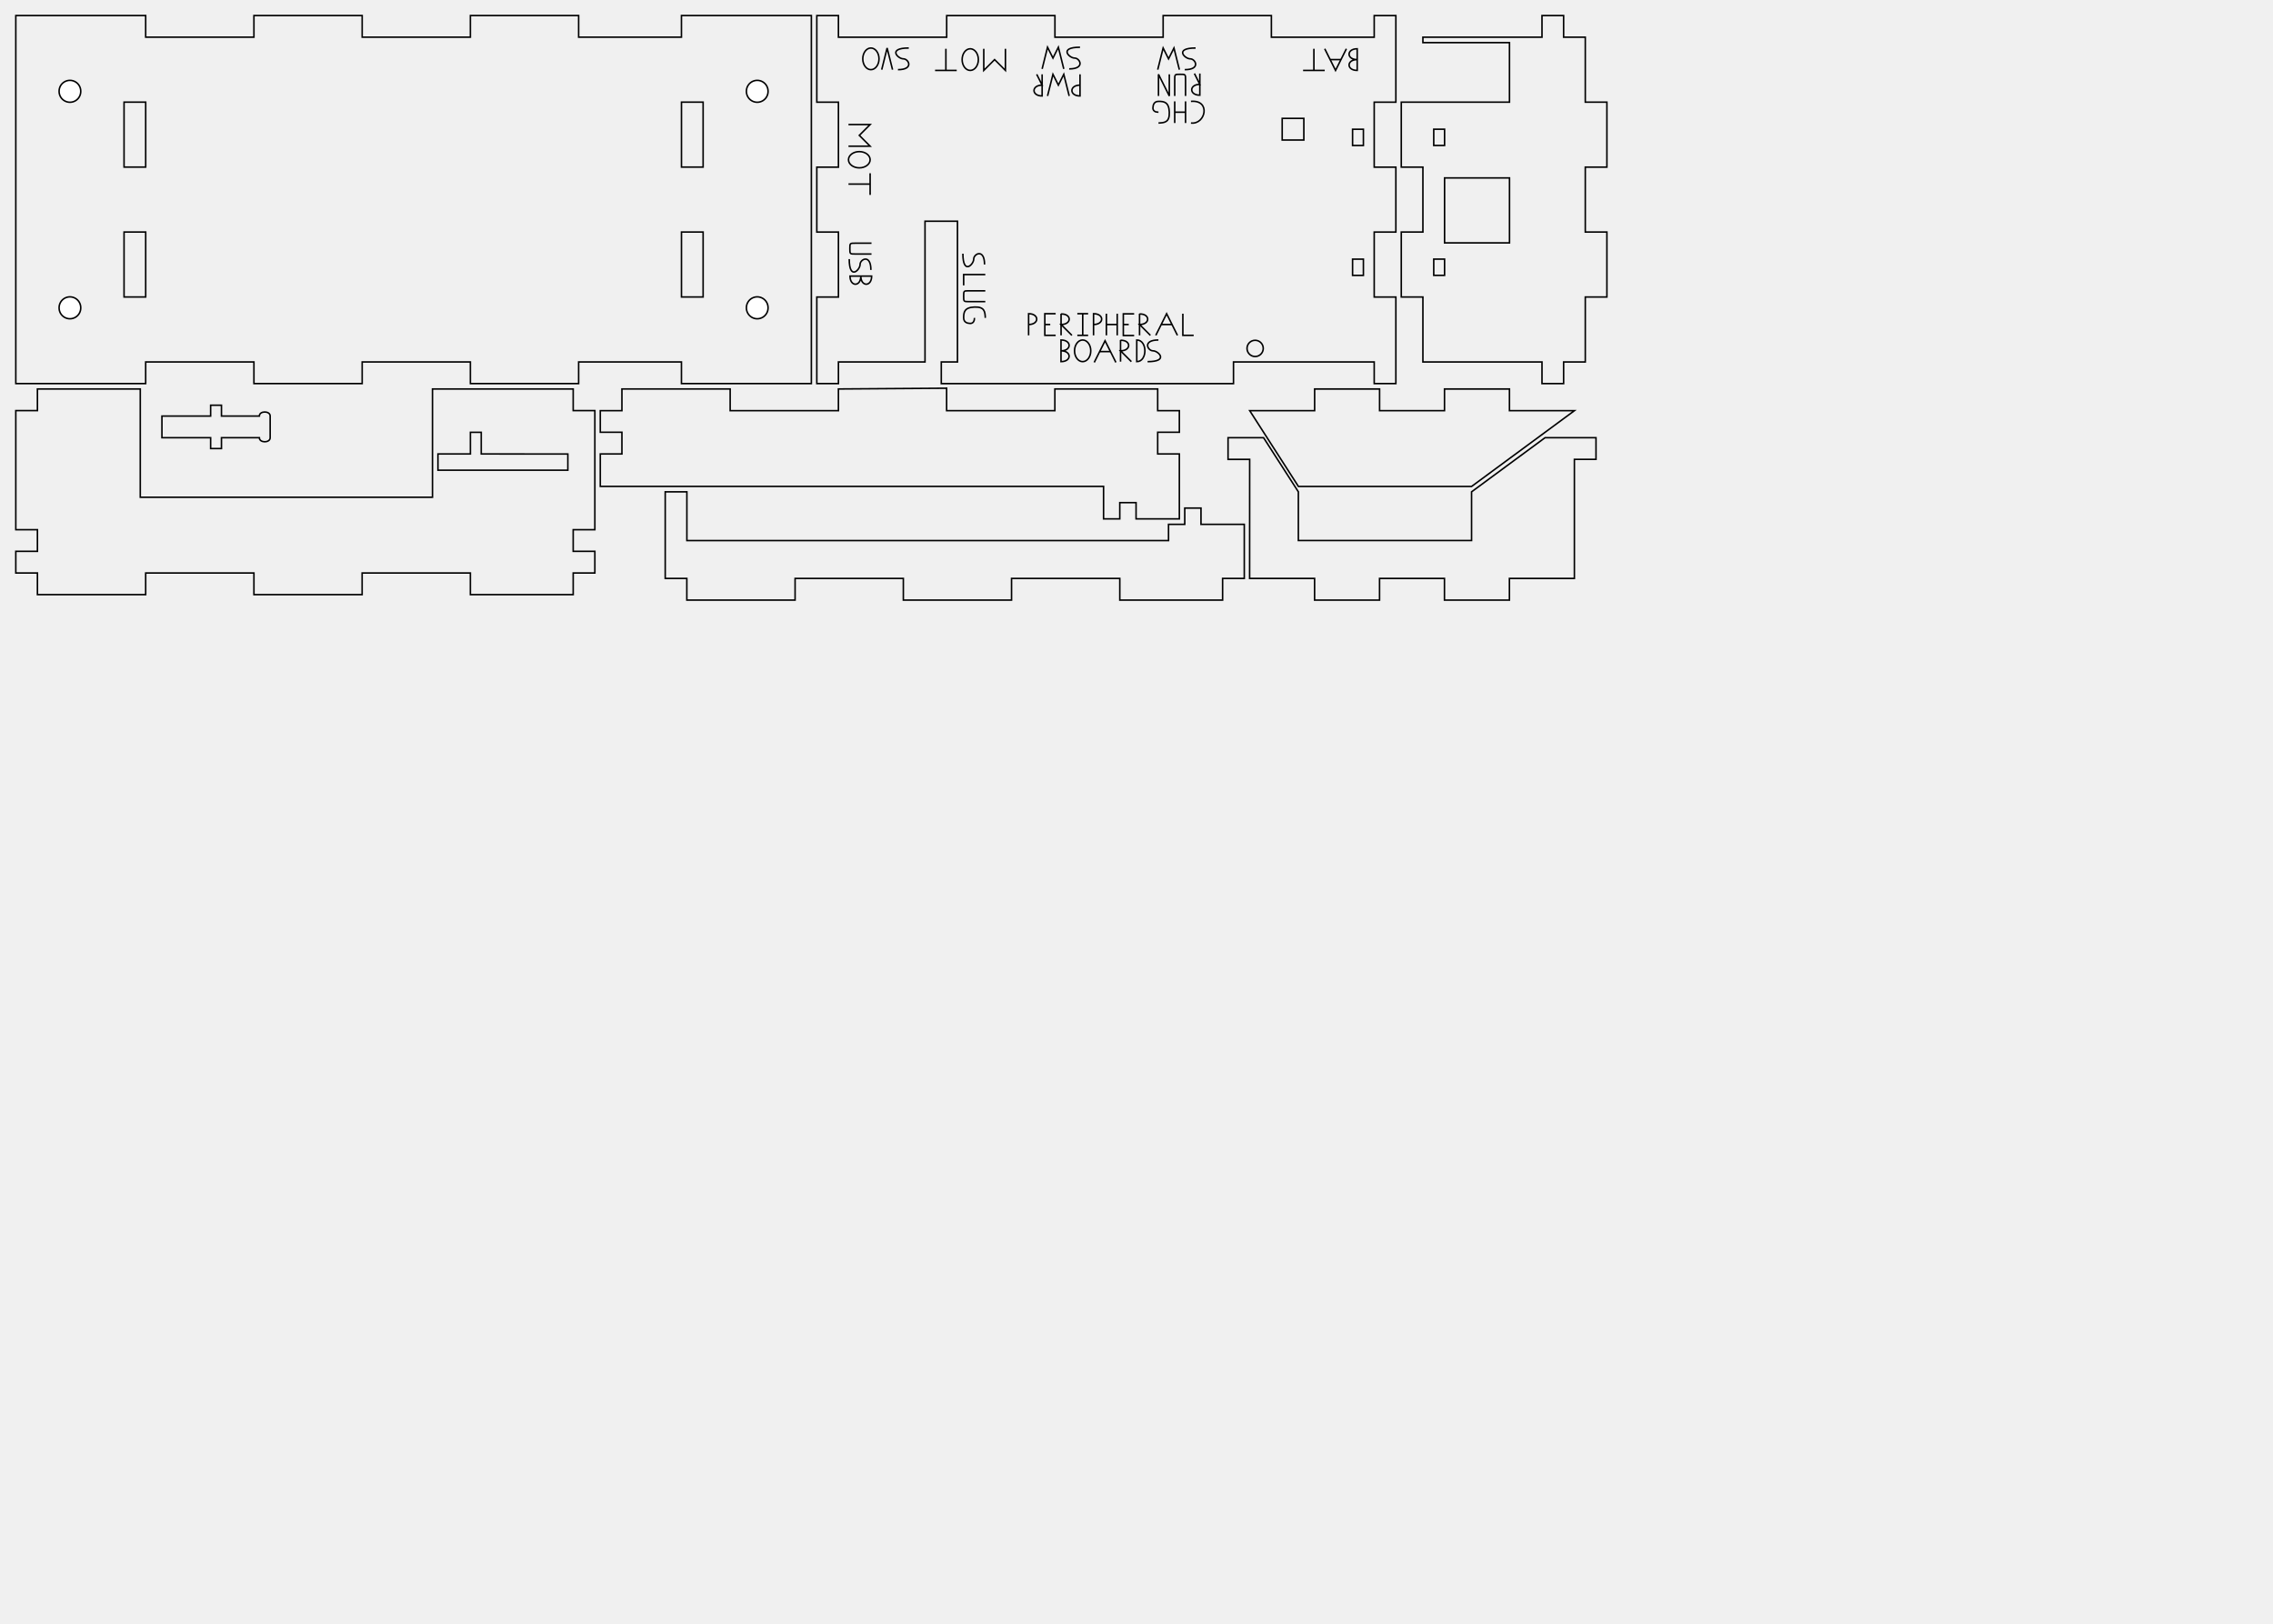
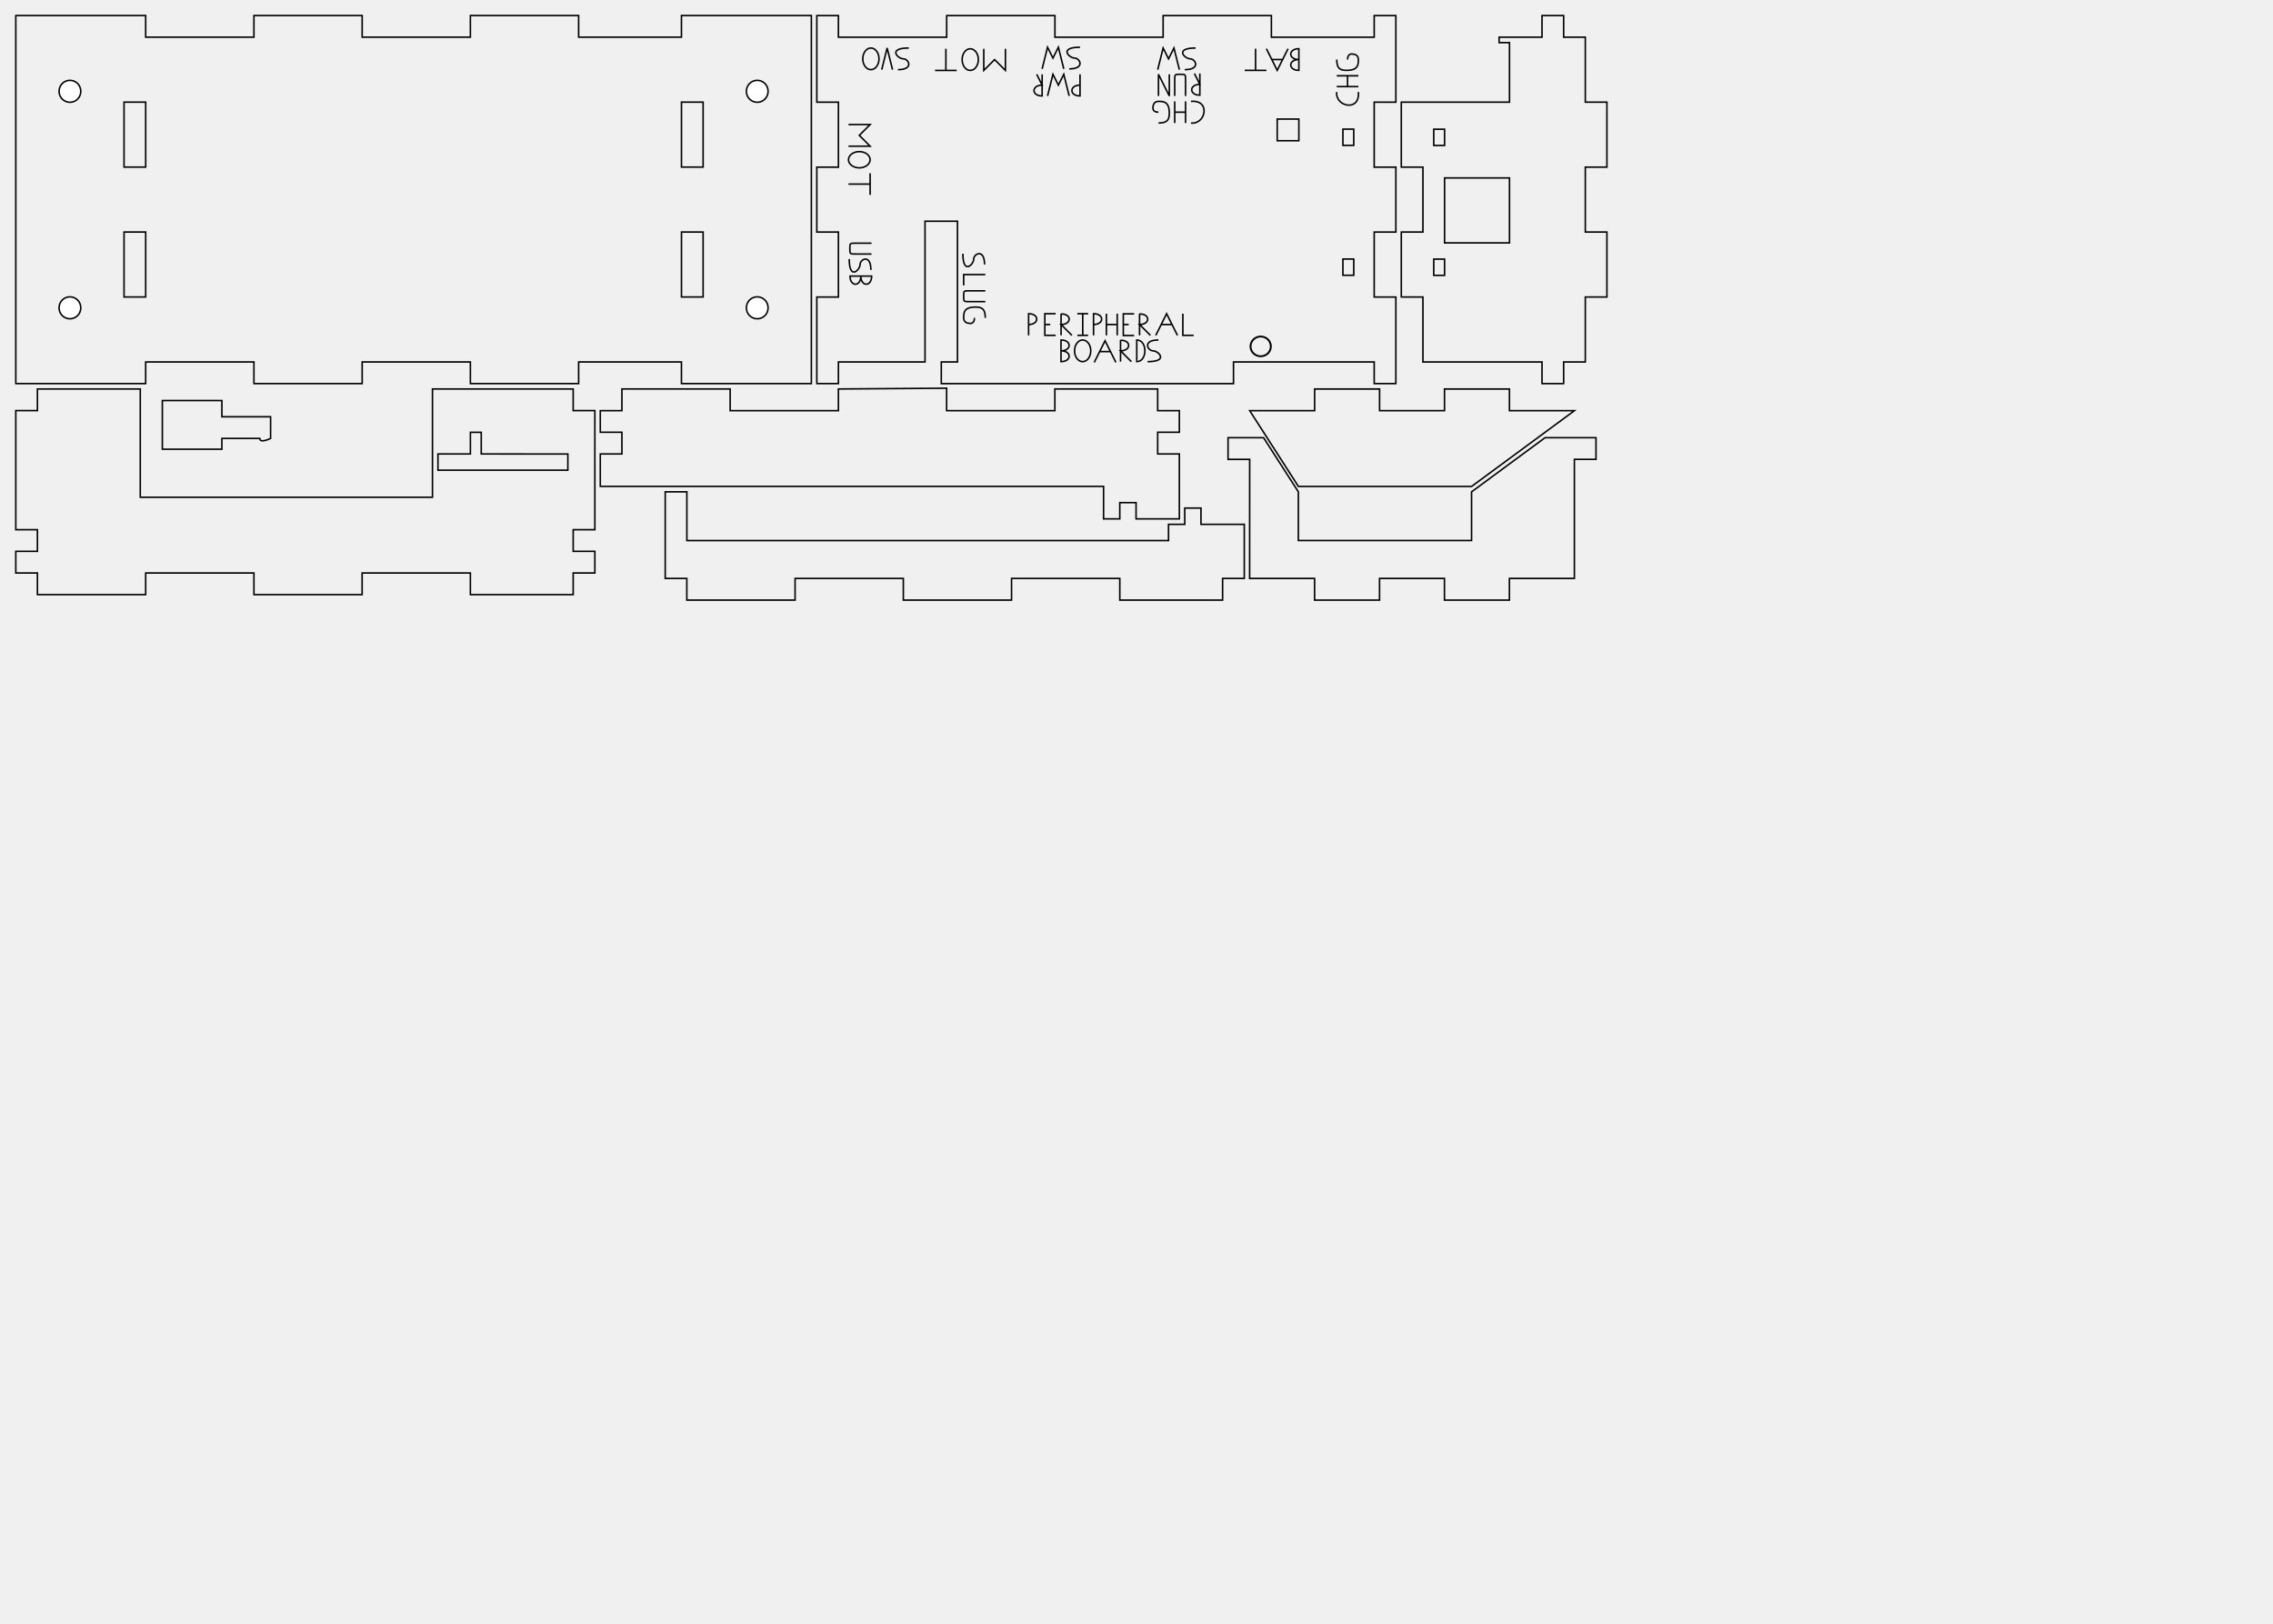
<svg xmlns="http://www.w3.org/2000/svg" width="1488.189" height="1062.992" id="svg2" version="1.0">
  <defs id="defs4">
    </defs>
  <g id="layer1" style="display:inline">
    <path style="fill:#ffffff;stroke:#000000" id="path2415" d="m 255.118,177.165 a 7.087,7.087 0 1 1 -14.173,0 7.087,7.087 0 1 1 14.173,0 z" transform="translate(-202.248,-117.3893)" />
    <path style="fill:#ffffff;stroke:#000000" id="path2422" d="m 255.118,177.165 a 7.087,7.087 0 1 1 -14.173,0 7.087,7.087 0 1 1 14.173,0 z" transform="translate(-202.248,24.34295)" />
    <path style="fill:#ffffff;stroke:#000000" id="path2424" d="m 255.118,177.165 a 7.087,7.087 0 1 1 -14.173,0 7.087,7.087 0 1 1 14.173,0 z" transform="translate(247.752,-117.3893)" />
    <path style="fill:#ffffff;stroke:#000000" id="path2426" d="m 255.118,177.165 a 7.087,7.087 0 1 1 -14.173,0 7.087,7.087 0 1 1 14.173,0 z" transform="translate(247.752,24.34295)" />
    <path style="fill:none;stroke:#000000;stroke-width:1px;stroke-linecap:butt;stroke-linejoin:miter;stroke-opacity:1" d="m 10.349,10.173 0,240.938 85.031,0 0,-14.156 70.875,0 0,14.156 70.875,0 0,-14.156 70.844,0 0,14.156 70.875,0 0,-14.156 67.312,0 0,14.156 85.062,0 0,-240.938 -85.062,0 0,14.156 -67.312,0 0,-14.156 -70.875,0 0,14.156 -70.844,0 0,-14.156 -70.875,0 0,14.156 -70.875,0 0,-14.156 -85.031,0 z" id="path2428" />
    <path style="fill:none;stroke:#000000;stroke-width:1px;stroke-linecap:butt;stroke-linejoin:miter;stroke-opacity:1" d="m 534.787,10.204 0,56.688 14.156,0 0,42.531 -14.156,0 0,42.5 14.156,0 0,42.531 -14.156,0 0,56.656 14.156,0 0,-14.156 56.688,0 0,-92.125 14.156,0 7.094,0 0,92.125 -10.594,0 0,14.156 0,0.031 191.312,0 0,-0.031 0,-14.156 92.125,0 0,14.156 14.188,0 0,-56.656 -14.188,0 0,-42.531 14.188,0 0,-42.5 -14.188,0 0,-42.531 14.188,0 0,-56.688 -14.188,0 0,14.156 -67.312,0 0,-14.156 -70.875,0 0,14.156 -70.844,0 0,-14.156 -70.875,0 0,14.156 -70.875,0 0,-14.156 -14.156,0 z" id="path2430" />
    <path style="fill:none;stroke:#000000;stroke-width:1px;stroke-linecap:butt;stroke-linejoin:miter;stroke-opacity:1" d="m 24.503,254.649 0,14.156 -14.156,0 0,77.969 14.156,0 0,14.156 -14.156,0 0,14.188 14.156,0 0,14.156 70.875,0 0,-14.156 70.875,0 0,14.156 70.844,0 0,-14.156 70.875,0 0,14.156 67.312,0 0,-14.156 14.188,0 0,-14.188 -14.188,0 0,-14.156 14.188,0 0,-77.969 -14.188,0 0,-14.156 -92.125,0 0,14.156 0,5.5 0,51.219 -191.312,0 0,-42.531 0,-14.188 0,-14.156 -67.344,0 z" id="path2461" />
    <path style="fill:none;stroke:#000000;stroke-width:1px;stroke-linecap:butt;stroke-linejoin:miter;stroke-opacity:1" d="m 307.988,283.004 0,14.188 -21.25,0 0.007,10.634 85.039,0 0,-10.606 -56.703,-0.029 0,-14.188 -7.094,0 z" id="path2478" />
    <path style="fill:none;stroke:#000000;stroke-width:1px;stroke-linecap:butt;stroke-linejoin:miter;stroke-opacity:1" d="m 446.177,66.863 14.173,0 0,42.52 -14.173,0 0,-42.52 z" id="path2524" />
    <path style="fill:none;stroke:#000000;stroke-width:1px;stroke-linecap:butt;stroke-linejoin:miter;stroke-opacity:1" d="m 446.177,151.902 14.173,0 0,42.52 -14.173,0 0,-42.52 z" id="path2526" />
    <path style="fill:none;stroke:#000000;stroke-width:1px;stroke-linecap:butt;stroke-linejoin:miter;stroke-opacity:1" d="m 81.217,66.863 0,42.52 14.173,0 0,-42.52 -14.173,0 z" id="path2528" />
    <path style="fill:none;stroke:#000000;stroke-width:1px;stroke-linecap:butt;stroke-linejoin:miter;stroke-opacity:1" d="m 81.217,151.902 14.173,0 0,42.52 -14.173,0 0,-42.52 z" id="path2530" />
-     <path style="fill:none;stroke:#000000;stroke-width:1px;stroke-linecap:butt;stroke-linejoin:miter;stroke-opacity:1" d="m 1009.58,10.187 0,14.156 -77.969,0 0,3.562 56.687,0 0,38.969 -56.687,0 -14.156,0 0,42.531 14.156,0 0,42.5 -14.156,0 0,42.531 14.156,0 0,42.531 77.969,0 0,14.156 14.156,0 0,-14.156 14.188,0 0,-42.531 14.156,0 0,-42.531 -14.156,0 0,-42.5 14.156,0 0,-42.531 -14.156,0 0,-42.531 -14.188,0 0,-14.156 -14.156,0 z" id="path2534" />
+     <path style="fill:none;stroke:#000000;stroke-width:1px;stroke-linecap:butt;stroke-linejoin:miter;stroke-opacity:1" d="M 1009.594 10.188 L 1009.594 24.344 L 981.5 24.344 L 981.5 27.906 L 988.312 27.906 L 988.312 66.875 L 931.625 66.875 L 917.469 66.875 L 917.469 109.406 L 931.625 109.406 L 931.625 151.906 L 917.469 151.906 L 917.469 194.438 L 931.625 194.438 L 931.625 236.969 L 1009.594 236.969 L 1009.594 251.125 L 1023.75 251.125 L 1023.75 236.969 L 1037.938 236.969 L 1037.938 194.438 L 1052.094 194.438 L 1052.094 151.906 L 1037.938 151.906 L 1037.938 109.406 L 1052.094 109.406 L 1052.094 66.875 L 1037.938 66.875 L 1037.938 24.344 L 1023.75 24.344 L 1023.75 10.188 L 1009.594 10.188 z " id="path2534" />
    <path style="fill:none;stroke:#000000;stroke-width:1px;stroke-linecap:butt;stroke-linejoin:miter;stroke-opacity:1" d="m 988.312,116.482 -42.52,0 0,42.52 42.52,0 0,-42.52 z" id="path2552" />
    <path style="fill:none;stroke:#000000;stroke-width:1px;stroke-linecap:butt;stroke-linejoin:miter;stroke-opacity:1" d="m 938.705,84.593 7.087,0 0,10.63 -7.087,0 0,-10.63 z" id="path2559" />
    <path style="fill:none;stroke:#000000;stroke-width:1px;stroke-linecap:butt;stroke-linejoin:miter;stroke-opacity:1" d="m 938.705,169.632 7.087,0 0,10.63 -7.087,0 0,-10.63 z" id="path2561" />
-     <path style="fill:none;stroke:#000000;stroke-width:1px;stroke-linecap:butt;stroke-linejoin:miter;stroke-opacity:1" d="m 885.563,84.614 7.087,0 0,10.63 -7.087,0 0,-10.63 z" id="path2563" />
-     <path style="fill:none;stroke:#000000;stroke-width:1px;stroke-linecap:butt;stroke-linejoin:miter;stroke-opacity:1" d="m 885.563,169.654 7.087,0 0,10.63 -7.087,0 0,-10.63 z" id="path2565" />
+     <path style="fill:none;stroke:#000000;stroke-width:1px;stroke-linecap:butt;stroke-linejoin:miter;stroke-opacity:1" d="M 879.24,84.539 L 886.327,84.539 L 886.327,95.169 L 879.24,95.169 L 879.24,84.539 z" id="path2563" />
+     <path style="fill:none;stroke:#000000;stroke-width:1px;stroke-linecap:butt;stroke-linejoin:miter;stroke-opacity:1" d="M 879.24,169.579 L 886.327,169.579 L 886.327,180.209 L 879.24,180.209 L 879.24,169.579 z" id="path2565" />
    <path style="fill:none;stroke:#000000;stroke-width:1px;stroke-linecap:butt;stroke-linejoin:miter;stroke-opacity:1" d="m 619.777,254.144 -70.844,0.5 0,14.188 -70.875,0 0,-14.188 -70.875,0 0,14.188 -14.156,0 0,14.156 14.156,0 0,14.188 -14.156,0 0,21.25 14.156,0 7.094,0 308.25,0 0,21.25 10.625,0 0,-10.625 10.656,0 0,10.625 28.344,0 0,-42.5 -14.188,0 0,-14.188 14.188,0 0,-14.156 -14.188,0 0,-14.188 -67.312,0 0,14.188 -70.875,0 0,-14.688 z" id="path4386" />
    <path style="fill:none;stroke:#000000;stroke-width:1px;stroke-linecap:butt;stroke-linejoin:miter;stroke-opacity:1" d="m 435.533,321.981 0,56.688 14.156,0 0,14.188 70.875,0 0,-14.188 70.875,0 0,14.188 70.844,0 0,-14.188 70.875,0 0,14.188 67.312,0 0,-14.188 14.188,0 0,-35.406 -28.344,0 0,-10.656 -10.625,0 0,10.656 -10.625,0 0,10.625 -315.344,0 0,-31.906 -14.188,0 z" id="path4394" />
    <path style="fill:none;stroke:#000000;stroke-width:1px;stroke-linecap:butt;stroke-linejoin:miter;stroke-opacity:1" d="m 1030.812,268.844 -42.531,0 0,-14.187 -42.531,0 0,14.187 -42.5,0 0,-14.187 -42.531,0 0,14.187 -42.5,0 31.875,49.594 113.406,0 67.312,-49.594 z" id="path4410" />
    <path style="fill:none;stroke:#000000;stroke-width:1px;stroke-linecap:butt;stroke-linejoin:miter;stroke-opacity:1" d="m 804.037,286.548 0,14.188 14.156,0 -0.031,77.938 42.531,0 0,14.188 42.531,0 0,-14.188 42.5,0 0,14.188 42.531,0 0,-14.188 42.531,0 0,-77.969 14.156,0 0,-14.156 -33.375,0 -48.094,35.438 0,31.875 -113.406,0 0,-31.875 -22.781,-35.438 -9.094,0 -14.156,0 z" id="path4420" />
-     <path style="fill:none;stroke:#000000;stroke-opacity:1" id="path4432" d="m 467.717,338.386 a 5.315,5.315 0 1 1 -10.63,0 5.315,5.315 0 1 1 10.63,0 z" transform="translate(359.3661,-110.3027)" />
-     <path style="fill:none;stroke:#000000;stroke-width:1px;stroke-linecap:butt;stroke-linejoin:miter;stroke-opacity:1" d="m 839.484,91.666 14.173,0 0,-14.173 -14.173,0 0,14.173 z" id="path4434" />
-     <path style="fill:none;stroke:#000000;stroke-width:1px;stroke-linecap:butt;stroke-linejoin:miter;stroke-opacity:1" d="m 144.996,272.374 0,-7.087 -7.087,0 0,7.087 -31.89,0 0,14.173 31.89,7e-5 0,7.087 7.087,0 0,-7.087 24.803,-7e-5 c 0,3.543 7.087,3.543 7.087,7e-5 l 0,-14.173 c -1e-5,-3.543 -7.087,-3.543 -7.087,0 l -24.803,0 z" id="path4453" />
+     <path style="fill:none;stroke:#000000;stroke-opacity:1" id="path4432" d="M 467.717,338.386 A 5.315,5.315 0 1 1 457.087,338.386 A 5.315,5.315 0 1 1 467.717,338.386 z" transform="matrix(1.251966,0,0,1.217202,246.4948,-185.1122)" />
+     <path style="fill:none;stroke:#000000;stroke-width:1px;stroke-linecap:butt;stroke-linejoin:miter;stroke-opacity:1" d="M 836.22,92.126 L 850.394,92.126 L 850.394,77.953 L 836.22,77.953 L 836.22,92.126 z" id="path4434" />
+     <path style="fill:none;stroke:#000000;stroke-width:1px;stroke-linecap:butt;stroke-linejoin:miter;stroke-opacity:1" d="M 145.276,272.835 L 145.276,262.205 L 106.299,262.205 L 106.299,294.094 L 145.276,294.094 L 145.276,287.008 L 170.079,287.008 C 170.079,290.551 177.165,287.008 177.165,287.008 L 177.165,272.835 L 145.276,272.835 L 145.276,272.835 z" id="path4453" />
    <g id="g200" transform="translate(-72.86615,17.56785)">
      <path id="path2874-5" d="m 797.244,201.968 0,-14.173" style="fill:none;stroke:#000000;stroke-width:1px;stroke-linecap:butt;stroke-linejoin:miter;stroke-opacity:1;display:inline" />
      <path id="path2872-8" d="m 804.331,194.882 -7.087,0" style="fill:none;stroke:#000000;stroke-width:1px;stroke-linecap:butt;stroke-linejoin:miter;stroke-opacity:1;display:inline" />
      <path id="path2870-0" d="m 804.331,201.968 0,-14.173" style="fill:none;stroke:#000000;stroke-width:1px;stroke-linecap:butt;stroke-linejoin:miter;stroke-opacity:1;display:inline" />
+     </g>
+     <g id="g5844" transform="matrix(0,1,-1,0,988.5826,-740.5512)">
+       <path id="path5834" d="M 800.787,113.386 C 810.396,114.578 813.991,98.045 800.787,99.213" style="fill:none;stroke:#000000;stroke-width:1px;stroke-linecap:butt;stroke-linejoin:miter;stroke-opacity:1;display:inline" />
+       <path id="path5836" d="M 790.157,113.386 L 790.157,99.213" style="fill:none;stroke:#000000;stroke-width:1px;stroke-linecap:butt;stroke-linejoin:miter;stroke-opacity:1;display:inline" />
+       <path id="path5838" d="M 797.244,106.299 L 790.157,106.299" style="fill:none;stroke:#000000;stroke-width:1px;stroke-linecap:butt;stroke-linejoin:miter;stroke-opacity:1;display:inline" />
+       <path id="path5840" d="M 797.244,113.386 L 797.244,99.213" style="fill:none;stroke:#000000;stroke-width:1px;stroke-linecap:butt;stroke-linejoin:miter;stroke-opacity:1;display:inline" />
+       <path id="path5842" d="M 779.528,113.386 C 783.417,113.195 786.864,113.057 786.614,106.299 C 786.365,99.542 783.071,99.213 779.528,99.213 C 775.984,99.213 775.984,102.756 775.984,102.756 C 775.984,102.756 774.955,106.298 779.528,106.299 L 779.528,106.299 L 779.528,106.299" style="fill:none;stroke:#000000;stroke-width:1px;stroke-linecap:butt;stroke-linejoin:miter;stroke-opacity:1;display:inline" />
    </g>
  </g>
  <g id="layer2" style="display:inline">
    <path style="fill:none;stroke:#000000;stroke-opacity:1;display:inline" id="path2820" d="m 765.354,205.512 a 5.315,7.087 0 1 1 -10.63,0 5.315,7.087 0 1 1 10.63,0 z" transform="translate(-189.8465,-166.9956)" />
    <path style="fill:none;stroke:#000000;stroke-width:1px;stroke-linecap:butt;stroke-linejoin:miter;stroke-opacity:1;display:inline" d="m 584.366,45.603 -3.543,-14.173 -3.543,14.173 0,0" id="path2814" />
    <path style="fill:none;stroke:#000000;stroke-width:1px;stroke-linecap:butt;stroke-linejoin:miter;stroke-opacity:1;display:inline" d="m 587.909,45.603 c 10.63,0 7.087,-7.087 3.543,-7.087 -3.543,0 -10.63,-7.087 3.543,-7.087" id="path2812" />
    <path style="fill:none;stroke:#000000;stroke-width:1px;stroke-linecap:butt;stroke-linejoin:miter;stroke-opacity:1;display:inline" d="m 619.299,46.103 0,-14.173" id="path2810" />
    <path style="fill:none;stroke:#000000;stroke-width:1px;stroke-linecap:butt;stroke-linejoin:miter;stroke-opacity:1;display:inline" d="m 626.386,46.103 -14.173,0" id="path2808" />
    <path style="fill:none;stroke:#000000;stroke-opacity:1;display:inline" id="path2806" d="m 765.354,205.512 a 5.315,7.087 0 1 1 -10.63,0 5.315,7.087 0 1 1 10.63,0 z" transform="matrix(-1,0,0,-1,1395.284,244.5279)" />
    <path style="fill:none;stroke:#000000;stroke-width:1px;stroke-linecap:butt;stroke-linejoin:miter;stroke-opacity:1;display:inline" d="m 658.276,31.93 0,14.173 -7.087,-7.087 -7.087,7.087 0,-14.173" id="path2804" />
    <path style="fill:none;stroke:#000000;stroke-width:1px;stroke-linecap:butt;stroke-linejoin:miter;stroke-opacity:1;display:inline" d="m 696.48,45.103 -3.543,-14.173 -3.543,7.087 -3.543,-7.087 -3.543,14.173 0,0" id="path2838" />
    <path style="fill:none;stroke:#000000;stroke-width:1px;stroke-linecap:butt;stroke-linejoin:miter;stroke-opacity:1;display:inline" d="m 700.024,45.103 c 10.63,0 7.087,-7.087 3.543,-7.087 -3.543,0 -10.63,-7.087 3.543,-7.087" id="path2836" />
    <path style="fill:none;stroke:#000000;stroke-width:1px;stroke-linecap:butt;stroke-linejoin:miter;stroke-opacity:1;display:inline" d="m 707.11,48.646 0,14.173 c -7.087,0 -7.087,-7.087 0,-7.087" id="path2827" />
    <path style="fill:none;stroke:#000000;stroke-width:1px;stroke-linecap:butt;stroke-linejoin:miter;stroke-opacity:1;display:inline" d="m 700.024,62.819 -3.543,-14.173 -3.543,7.087 -3.543,-7.087 -3.543,14.173 0,0" id="path2829" />
    <path style="fill:none;stroke:#000000;stroke-width:1px;stroke-linecap:butt;stroke-linejoin:miter;stroke-opacity:1;display:inline" d="m 682.307,48.646 0,14.173 c -7.087,0 -7.087,-7.087 0,-7.087 l -3.543,-7.087" id="path2831" />
    <path style="fill:none;stroke:#000000;stroke-width:1px;stroke-linecap:butt;stroke-linejoin:miter;stroke-opacity:1;display:inline" d="m 772.161,45.603 -3.543,-14.173 -3.543,7.087 -3.543,-7.087 -3.543,14.173 0,0" id="path2857" />
    <path style="fill:none;stroke:#000000;stroke-width:1px;stroke-linecap:butt;stroke-linejoin:miter;stroke-opacity:1;display:inline" d="m 775.705,45.603 c 10.63,0 7.087,-7.087 3.543,-7.087 -3.543,0 -10.63,-7.087 3.543,-7.087" id="path2855" />
    <path style="fill:none;stroke:#000000;stroke-width:1px;stroke-linecap:butt;stroke-linejoin:miter;stroke-opacity:1;display:inline" d="m 765.575,48.646 0,14.173 -7.087,-14.173 0,14.173" id="path2878" />
    <path style="fill:none;stroke:#000000;stroke-width:1px;stroke-linecap:butt;stroke-linejoin:miter;stroke-opacity:1;display:inline" d="m 776.205,62.819 0,-10.63 c 0,-3.543 0,-3.543 -3.543,-3.543 -3.543,0 -3.543,-1e-5 -3.543,3.543 l 0,10.63" id="path2876" />
    <path style="fill:none;stroke:#000000;stroke-width:1px;stroke-linecap:butt;stroke-linejoin:miter;stroke-opacity:1;display:inline" d="m 785.563,48.146 0,14.173 c -7.087,0 -7.087,-7.087 0,-7.087 l -3.543,-7.087" id="path2853" />
    <path style="fill:none;stroke:#000000;stroke-width:1px;stroke-linecap:butt;stroke-linejoin:miter;stroke-opacity:1;display:inline" d="m 779.748,80.536 c 9.608,1.192 13.204,-15.341 0,-14.173" id="path2866" />
    <path style="fill:none;stroke:#000000;stroke-width:1px;stroke-linecap:butt;stroke-linejoin:miter;stroke-opacity:1;display:inline" d="m 769.118,80.536 0,-14.173" id="path2874" />
    <path style="fill:none;stroke:#000000;stroke-width:1px;stroke-linecap:butt;stroke-linejoin:miter;stroke-opacity:1;display:inline" d="m 776.205,73.449 -7.087,0" id="path2872" />
    <path style="fill:none;stroke:#000000;stroke-width:1px;stroke-linecap:butt;stroke-linejoin:miter;stroke-opacity:1;display:inline" d="m 776.205,80.536 0,-14.173" id="path2870" />
    <path style="fill:none;stroke:#000000;stroke-width:1px;stroke-linecap:butt;stroke-linejoin:miter;stroke-opacity:1;display:inline" d="m 758.488,80.536 c 3.89,-0.191 7.336,-0.329 7.087,-7.087 -0.25,-6.758 -3.543,-7.087 -7.087,-7.087 -3.543,0 -3.543,3.543 -3.543,3.543 0,0 -1.029,3.543 3.543,3.543 l 0,0 0,0" id="path2868" />
-     <path style="fill:none;stroke:#000000;stroke-width:1px;stroke-linecap:butt;stroke-linejoin:miter;stroke-opacity:1;display:inline" d="m 860.244,46.103 0,-14.173" id="path2904" />
-     <path style="fill:none;stroke:#000000;stroke-width:1px;stroke-linecap:butt;stroke-linejoin:miter;stroke-opacity:1;display:inline" d="m 867.331,46.103 -14.173,0" id="path2902" />
-     <path style="fill:none;stroke:#000000;stroke-width:1px;stroke-linecap:butt;stroke-linejoin:miter;stroke-opacity:1;display:inline" d="m 877.961,39.016 -7.087,0" id="path2900" />
-     <path style="fill:none;stroke:#000000;stroke-width:1px;stroke-linecap:butt;stroke-linejoin:miter;stroke-opacity:1;display:inline" d="m 881.504,31.93 -7.087,14.173 -7.087,-14.173" id="path2898" />
-     <path style="fill:none;stroke:#000000;stroke-width:1px;stroke-linecap:butt;stroke-linejoin:miter;stroke-opacity:1;display:inline" d="m 888.591,46.103 0,-14.173 c -7.087,0 -7.087,7.087 0,7.087 -7.087,0 -7.087,7.087 0,7.087 z" id="path2892" />
+     <path style="fill:none;stroke:#000000;stroke-width:1px;stroke-linecap:butt;stroke-linejoin:miter;stroke-opacity:1;display:inline" d="M 822.047,46.063 L 822.047,31.89" id="path2904" />
+     <path style="fill:none;stroke:#000000;stroke-width:1px;stroke-linecap:butt;stroke-linejoin:miter;stroke-opacity:1;display:inline" d="M 829.134,46.063 L 814.961,46.063" id="path2902" />
+     <path style="fill:none;stroke:#000000;stroke-width:1px;stroke-linecap:butt;stroke-linejoin:miter;stroke-opacity:1;display:inline" d="M 839.764,38.976 L 832.677,38.976" id="path2900" />
+     <path style="fill:none;stroke:#000000;stroke-width:1px;stroke-linecap:butt;stroke-linejoin:miter;stroke-opacity:1;display:inline" d="M 843.307,31.89 L 836.22,46.063 L 829.134,31.89" id="path2898" />
+     <path style="fill:none;stroke:#000000;stroke-width:1px;stroke-linecap:butt;stroke-linejoin:miter;stroke-opacity:1;display:inline" d="M 850.394,46.063 L 850.394,31.89 C 843.307,31.89 843.307,38.976 850.394,38.976 C 843.307,38.976 843.307,46.063 850.394,46.063 L 850.394,46.063 z" id="path2892" />
    <path style="fill:none;stroke:#000000;stroke-width:1px;stroke-linecap:butt;stroke-linejoin:miter;stroke-opacity:1" d="m 555.52,81.536 14.173,0 -7.087,7.087 7.087,7.087 -14.173,0" id="path2786" />
    <path style="fill:none;stroke:#000000;stroke-opacity:1" id="path2790" d="m 765.354,205.512 a 5.315,7.087 0 1 1 -10.63,0 5.315,7.087 0 1 1 10.63,0 z" transform="matrix(0,1,-1,0,768.1181,-655.4721)" />
    <path style="fill:none;stroke:#000000;stroke-width:1px;stroke-linecap:butt;stroke-linejoin:miter;stroke-opacity:1" d="m 569.693,113.426 0,14.173" id="path2792" />
    <path style="fill:none;stroke:#000000;stroke-width:1px;stroke-linecap:butt;stroke-linejoin:miter;stroke-opacity:1" d="m 569.693,120.512 -14.173,0" id="path2794" />
    <path style="fill:none;stroke:#000000;stroke-width:1px;stroke-linecap:butt;stroke-linejoin:miter;stroke-opacity:1" d="m 570.598,159.207 -10.63,0 c -3.543,0 -3.543,0 -3.543,3.543 0,3.543 -10e-6,3.543 3.543,3.543 l 10.63,0" id="path2923" />
    <path style="fill:none;stroke:#000000;stroke-width:1px;stroke-linecap:butt;stroke-linejoin:miter;stroke-opacity:1" d="m 570.193,176.705 c 0,-10.63 -7.087,-7.087 -7.087,-3.543 0,3.543 -7.087,10.63 -7.087,-3.543" id="path2925" />
    <path style="fill:none;stroke:#000000;stroke-width:1px;stroke-linecap:butt;stroke-linejoin:miter;stroke-opacity:1" d="m 570.693,180.748 -14.173,0 c 0,7.087 7.087,7.087 7.087,0 0,7.087 7.087,7.087 7.087,0 z" id="path2932" />
    <path style="fill:none;stroke:#000000;stroke-width:1px;stroke-linecap:butt;stroke-linejoin:miter;stroke-opacity:1" d="m 644.602,173.162 c 0,-10.63 -7.087,-7.087 -7.087,-3.543 0,3.543 -7.087,10.63 -7.087,-3.543" id="path2939" />
    <path style="fill:none;stroke:#000000;stroke-width:1px;stroke-linecap:butt;stroke-linejoin:miter;stroke-opacity:1" d="m 645.102,190.378 -10.63,0 c -3.543,0 -3.543,0 -3.543,3.543 0,3.543 -10e-6,3.543 3.543,3.543 l 10.63,0" id="path2941" />
    <path style="fill:none;stroke:#000000;stroke-width:1px;stroke-linecap:butt;stroke-linejoin:miter;stroke-opacity:1" d="m 645.102,208.095 c -0.191,-3.89 -0.329,-7.336 -7.087,-7.087 -6.758,0.25 -7.087,3.543 -7.087,7.087 0,3.543 3.543,3.543 3.543,3.543 0,0 3.543,1.029 3.543,-3.543 l 0,0 0,0" id="path2943" />
    <path style="fill:none;stroke:#000000;stroke-width:1px;stroke-linecap:butt;stroke-linejoin:miter;stroke-opacity:1" d="m 645.102,179.748 -14.173,0 0,7.087" id="path2945" />
    <path style="fill:none;stroke:#000000;stroke-width:1px;stroke-linecap:butt;stroke-linejoin:miter;stroke-opacity:1" d="m 673.449,219.536 0,-14.173 c 7.087,0 7.087,7.087 0,7.087" id="path2958" />
    <path style="fill:none;stroke:#000000;stroke-width:1px;stroke-linecap:butt;stroke-linejoin:miter;stroke-opacity:1" d="m 691.165,205.363 -7.087,0 0,14.173 7.087,0" id="path2960" />
    <path style="fill:none;stroke:#000000;stroke-width:1px;stroke-linecap:butt;stroke-linejoin:miter;stroke-opacity:1" d="m 687.622,212.45 -3.543,0" id="path2962" />
    <path style="fill:none;stroke:#000000;stroke-width:1px;stroke-linecap:butt;stroke-linejoin:miter;stroke-opacity:1" d="m 694.709,219.536 0,-14.173" id="path2964" />
    <path style="fill:none;stroke:#000000;stroke-width:1px;stroke-linecap:butt;stroke-linejoin:miter;stroke-opacity:1" d="m 694.709,205.552 c 7.087,-0.188 7.087,6.898 -10e-6,6.898 l 7.087,7.087" id="path2966" />
    <path style="fill:none;stroke:#000000;stroke-width:1px;stroke-linecap:butt;stroke-linejoin:miter;stroke-opacity:1" d="m 705.339,219.536 7.087,0" id="path2968" />
    <path style="fill:none;stroke:#000000;stroke-width:1px;stroke-linecap:butt;stroke-linejoin:miter;stroke-opacity:1" d="m 708.882,219.536 0,-14.173" id="path2970" />
    <path style="fill:none;stroke:#000000;stroke-width:1px;stroke-linecap:butt;stroke-linejoin:miter;stroke-opacity:1" d="m 705.339,205.363 7.087,0" id="path2972" />
    <path style="fill:none;stroke:#000000;stroke-width:1px;stroke-linecap:butt;stroke-linejoin:miter;stroke-opacity:1" d="m 742.551,205.473 -7.087,0 0,14.173 7.087,0" id="path2980" />
    <path style="fill:none;stroke:#000000;stroke-width:1px;stroke-linecap:butt;stroke-linejoin:miter;stroke-opacity:1" d="m 739.008,212.45 -3.543,0" id="path2982" />
    <path style="fill:none;stroke:#000000;stroke-width:1px;stroke-linecap:butt;stroke-linejoin:miter;stroke-opacity:1" d="m 746.095,205.552 c 7.087,-0.188 7.087,6.898 -1e-5,6.898 l 7.087,7.087" id="path2984" />
    <path style="fill:none;stroke:#000000;stroke-width:1px;stroke-linecap:butt;stroke-linejoin:miter;stroke-opacity:1" d="m 746.094,219.536 0,-14.173" id="path2986" />
    <path style="fill:none;stroke:#000000;stroke-width:1px;stroke-linecap:butt;stroke-linejoin:miter;stroke-opacity:1" d="m 756.724,219.536 7.087,-14.173 7.087,14.173 0,0" id="path2988" />
    <path style="fill:none;stroke:#000000;stroke-width:1px;stroke-linecap:butt;stroke-linejoin:miter;stroke-opacity:1" d="m 767.354,212.45 -7.087,0" id="path2992" />
    <path style="fill:none;stroke:#000000;stroke-width:1px;stroke-linecap:butt;stroke-linejoin:miter;stroke-opacity:1" d="m 774.441,205.363 0,14.173 7.087,0" id="path2994" />
    <path style="fill:none;stroke:#000000;stroke-width:1px;stroke-linecap:butt;stroke-linejoin:miter;stroke-opacity:1" d="m 694.665,222.58 0,14.173 c 7.087,0 7.087,-7.087 0,-7.087 7.087,0 7.087,-7.087 0,-7.087 z" id="path2996" />
    <path style="fill:none;stroke:#000000;stroke-opacity:1" id="path2998" d="m 765.354,205.512 a 5.315,7.087 0 1 1 -10.63,0 5.315,7.087 0 1 1 10.63,0 z" transform="matrix(-1,0,0,-1,1468.878,435.178)" />
    <path style="fill:none;stroke:#000000;stroke-width:1px;stroke-linecap:butt;stroke-linejoin:miter;stroke-opacity:1" d="m 733.642,222.768 c 7.087,-0.188 7.087,6.898 -10e-6,6.898 l 7.087,7.087" id="path3000" />
    <path style="fill:none;stroke:#000000;stroke-width:1px;stroke-linecap:butt;stroke-linejoin:miter;stroke-opacity:1" d="m 733.642,236.753 0,-14.173" id="path3002" />
    <path style="fill:none;stroke:#000000;stroke-width:1px;stroke-linecap:butt;stroke-linejoin:miter;stroke-opacity:1" d="m 716.425,237.253 7.087,-14.173 7.087,14.173 0,0" id="path3004" />
    <path style="fill:none;stroke:#000000;stroke-width:1px;stroke-linecap:butt;stroke-linejoin:miter;stroke-opacity:1" d="m 727.055,230.166 -7.087,0" id="path3006" />
    <path style="fill:none;stroke:#000000;stroke-width:1px;stroke-linecap:butt;stroke-linejoin:miter;stroke-opacity:1" d="m 744.272,236.753 0,-14.173 c 7.087,0 7.087,14.173 0,14.173 z" id="path3008" />
    <path style="fill:none;stroke:#000000;stroke-width:1px;stroke-linecap:butt;stroke-linejoin:miter;stroke-opacity:1" d="m 758.445,222.58 c -10.63,0 -7.087,7.087 -3.543,7.087 3.543,0 10.63,7.087 -3.543,7.087" id="path3010" />
    <g id="g169" transform="translate(0,14.17323)">
      <path id="path2958-2" d="m 715.968,205.363 0,-14.173 c 7.087,0 7.087,7.087 0,7.087" style="fill:none;stroke:#000000;stroke-width:1px;stroke-linecap:butt;stroke-linejoin:miter;stroke-opacity:1;display:inline" />
    </g>
  </g>
</svg>
